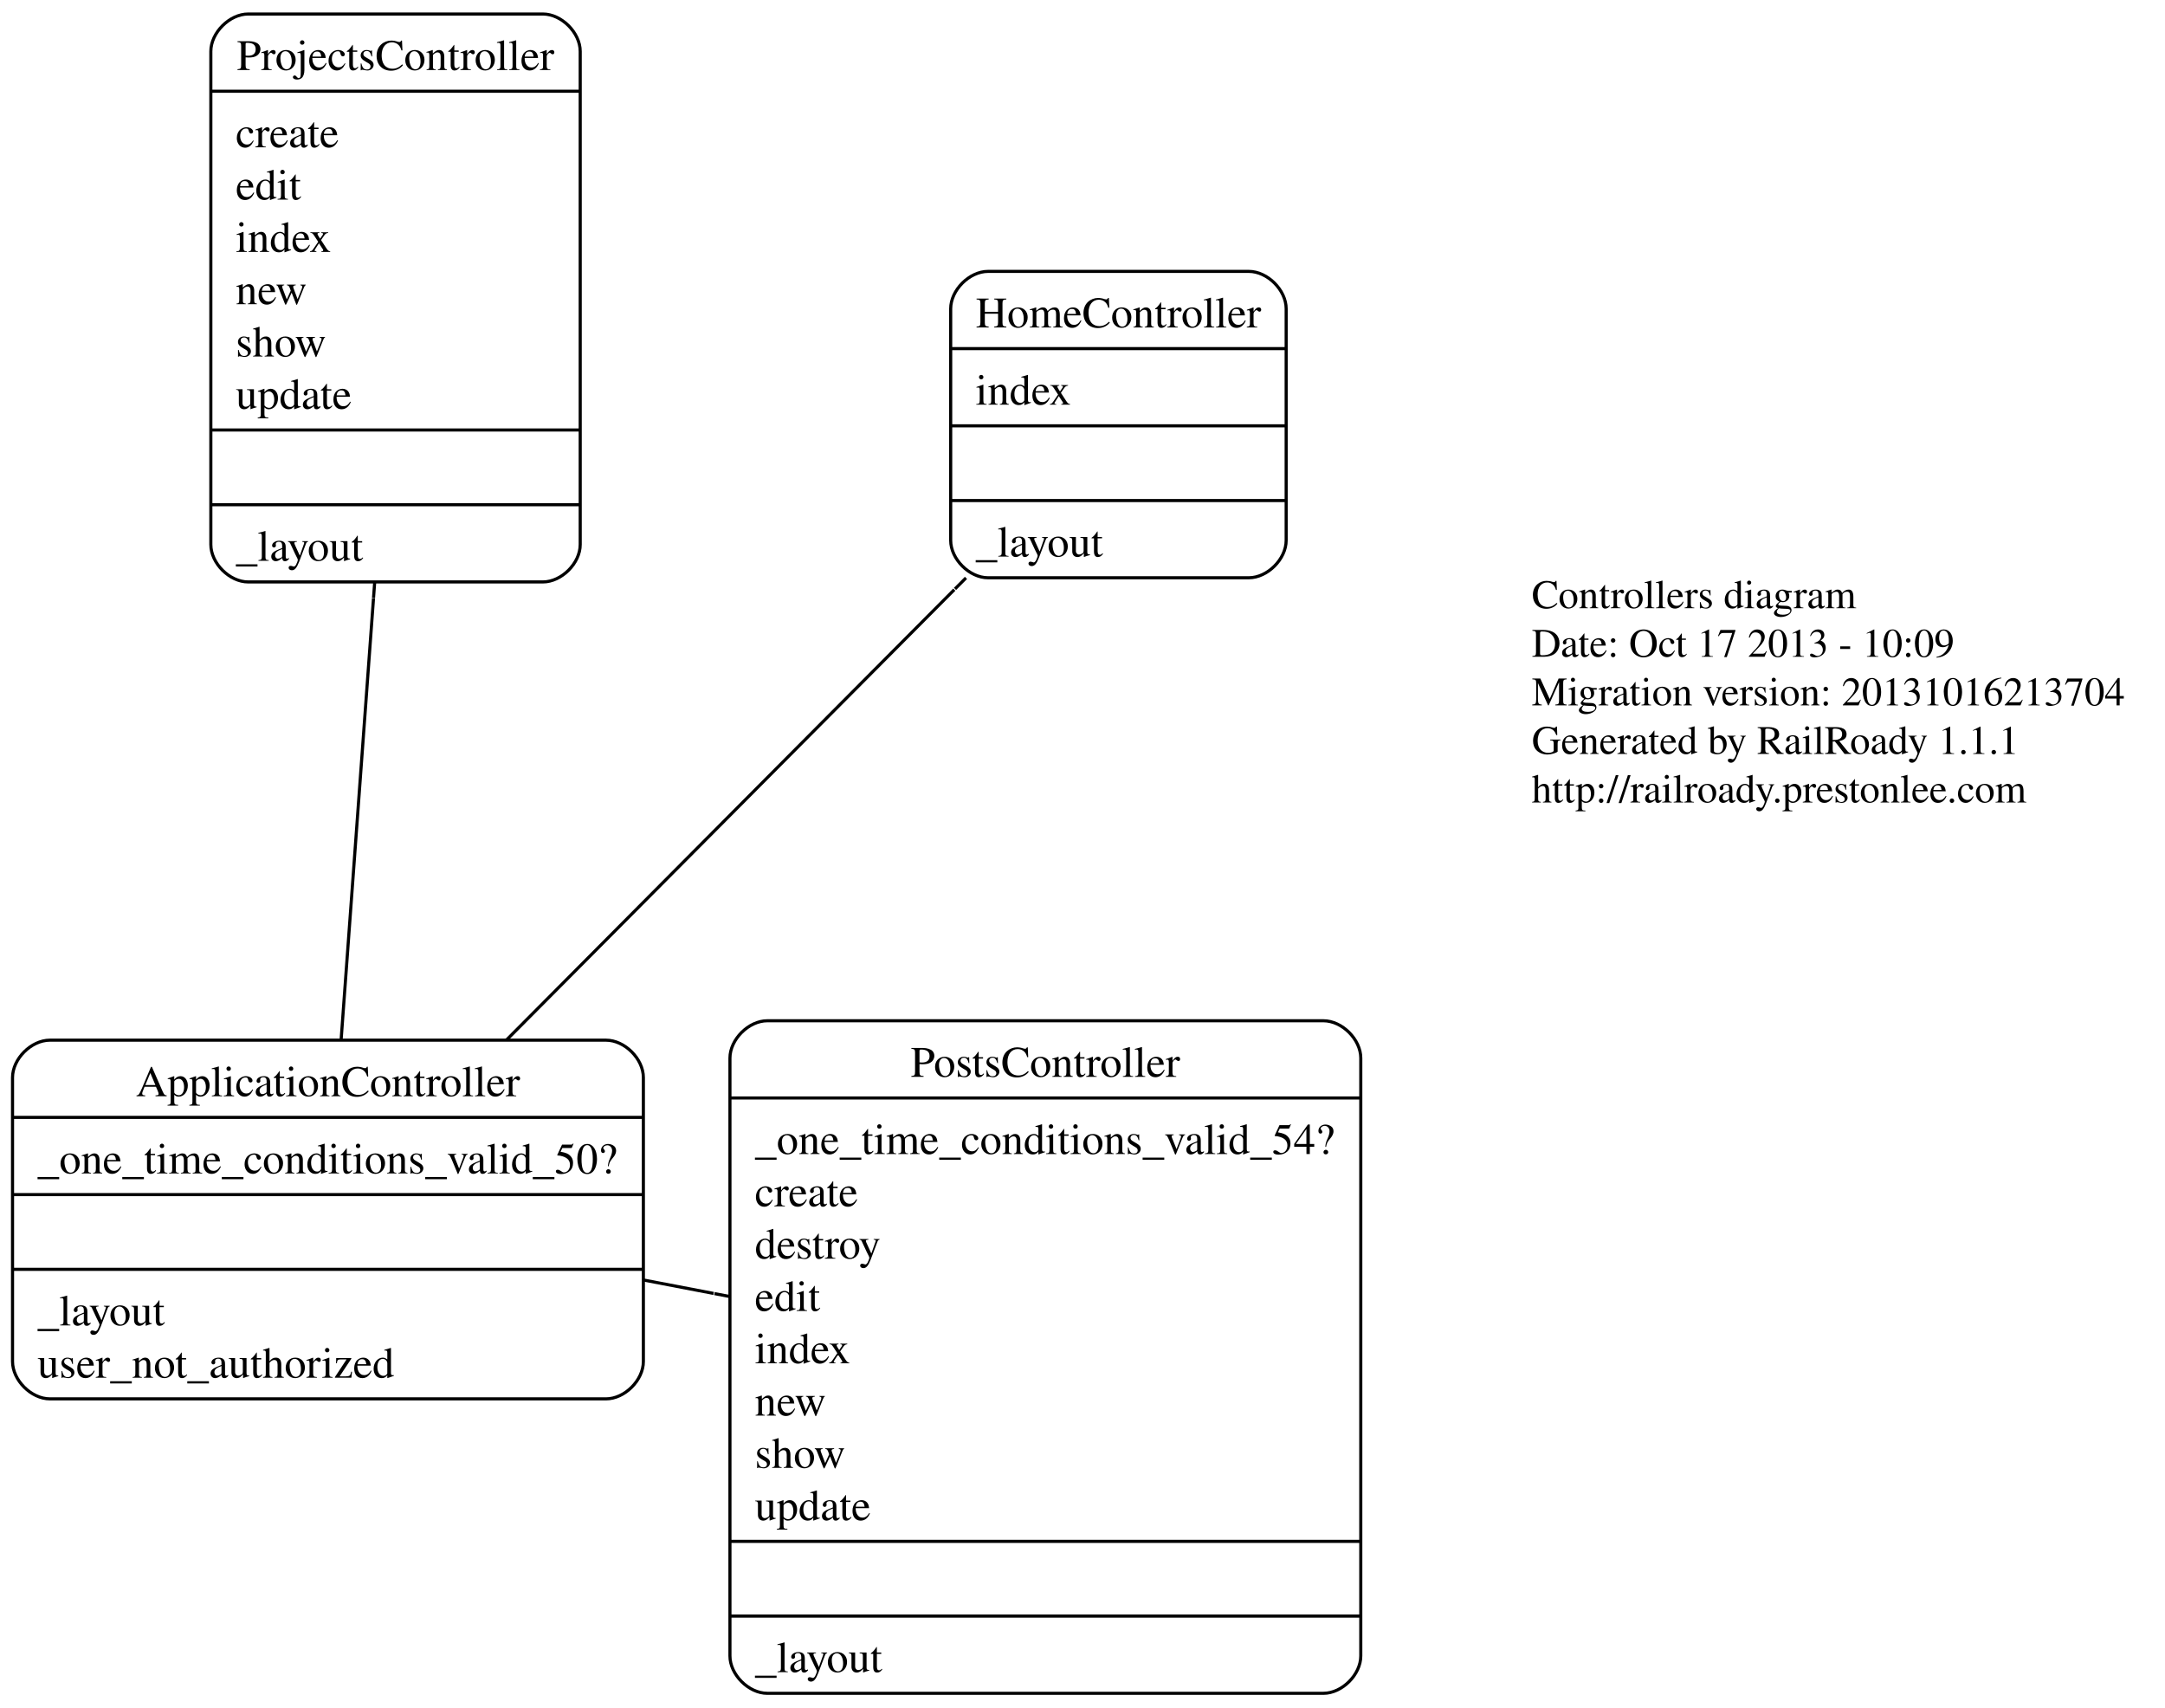
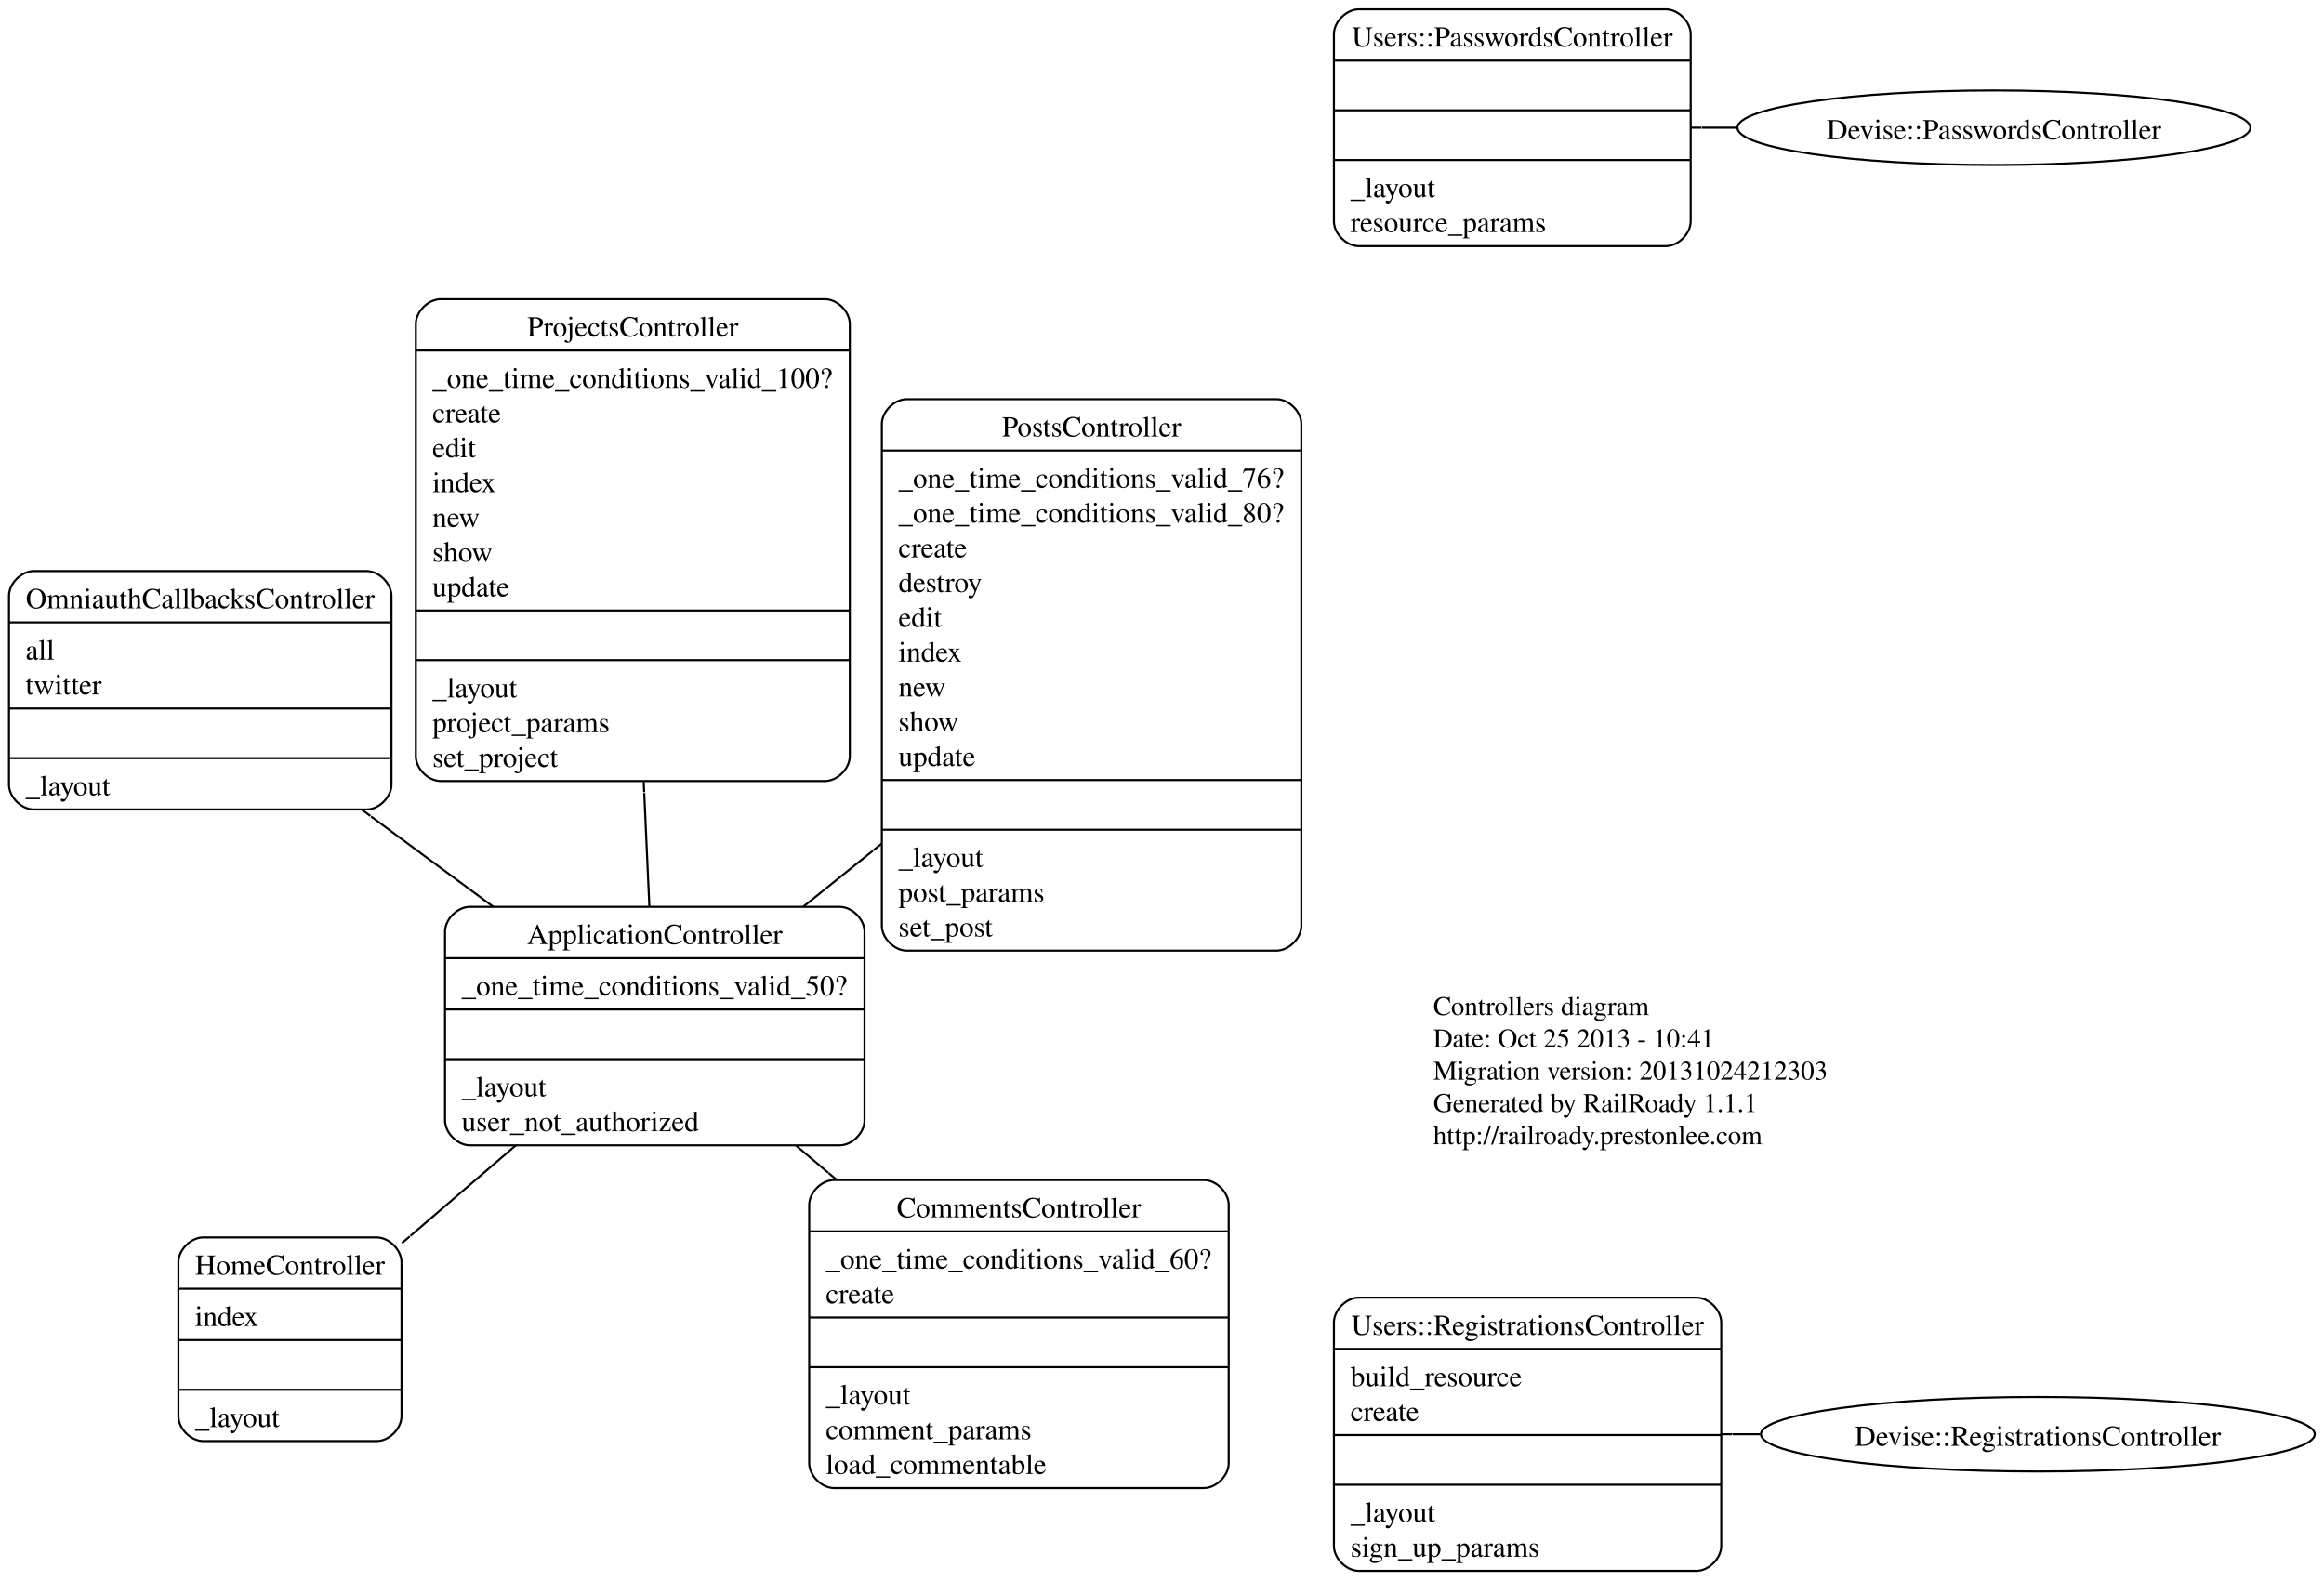
- <svg xmlns="http://www.w3.org/2000/svg" width="695pt" height="548pt" viewBox="0.00 0.00 695.38 548.34">
-   <g id="graph0" class="graph" transform="scale(1 1) rotate(0) translate(4 544.336)">
-     <polygon fill="white" stroke="white" points="-4,4 -4,-544.336 691.375,-544.336 691.375,4 -4,4" />
+ <svg xmlns="http://www.w3.org/2000/svg" width="1122pt" height="763pt" viewBox="0.00 0.00 1121.90 763.40">
+   <g id="graph0" class="graph" transform="scale(1 1) rotate(0) translate(4 759.4)">
+     <polygon fill="white" stroke="white" points="-4,4 -4,-759.4 1117.9,-759.4 1117.9,4 -4,4" />
    <g id="node1" class="node">
-       <text text-anchor="start" x="488" y="-349" font-family="Times,serif" font-size="13.00">Controllers diagram</text>
-       <text text-anchor="start" x="488" y="-333.4" font-family="Times,serif" font-size="13.00">Date: Oct 17 2013 - 10:09</text>
-       <text text-anchor="start" x="488" y="-317.8" font-family="Times,serif" font-size="13.00">Migration version: 20131016213704</text>
-       <text text-anchor="start" x="488" y="-302.2" font-family="Times,serif" font-size="13.00">Generated by RailRoady 1.1.1</text>
-       <text text-anchor="start" x="488" y="-286.6" font-family="Times,serif" font-size="13.00">http://railroady.prestonlee.com</text>
+       <text text-anchor="start" x="688" y="-269" font-family="Times,serif" font-size="13.00">Controllers diagram</text>
+       <text text-anchor="start" x="688" y="-253.4" font-family="Times,serif" font-size="13.00">Date: Oct 25 2013 - 10:41</text>
+       <text text-anchor="start" x="688" y="-237.8" font-family="Times,serif" font-size="13.00">Migration version: 20131024212303</text>
+       <text text-anchor="start" x="688" y="-222.2" font-family="Times,serif" font-size="13.00">Generated by RailRoady 1.1.1</text>
+       <text text-anchor="start" x="688" y="-206.6" font-family="Times,serif" font-size="13.00">http://railroady.prestonlee.com</text>
    </g>
    <g id="node2" class="node">
-       <path fill="none" stroke="black" d="M12,-95.065C12,-95.065 190.635,-95.065 190.635,-95.065 196.635,-95.065 202.635,-101.065 202.635,-107.065 202.635,-107.065 202.635,-198.265 202.635,-198.265 202.635,-204.265 196.635,-210.265 190.635,-210.265 190.635,-210.265 12,-210.265 12,-210.265 6,-210.265 2.84217e-14,-204.265 2.84217e-14,-198.265 2.84217e-14,-198.265 2.84217e-14,-107.065 2.84217e-14,-107.065 2.84217e-14,-101.065 6,-95.065 12,-95.065" />
-       <text text-anchor="middle" x="101.317" y="-192.265" font-family="Times,serif" font-size="14.00">ApplicationController</text>
-       <polyline fill="none" stroke="black" points="2.84217e-14,-185.465 202.635,-185.465 " />
-       <text text-anchor="start" x="8" y="-167.465" font-family="Times,serif" font-size="14.00">_one_time_conditions_valid_50?</text>
-       <polyline fill="none" stroke="black" points="2.84217e-14,-160.665 202.635,-160.665 " />
-       <polyline fill="none" stroke="black" points="2.84217e-14,-136.665 202.635,-136.665 " />
-       <text text-anchor="start" x="8" y="-118.665" font-family="Times,serif" font-size="14.00">_layout</text>
-       <text text-anchor="start" x="8" y="-101.865" font-family="Times,serif" font-size="14.00">user_not_authorized</text>
+       <path fill="none" stroke="black" d="M222.617,-206.092C222.617,-206.092 401.252,-206.092 401.252,-206.092 407.252,-206.092 413.252,-212.092 413.252,-218.092 413.252,-218.092 413.252,-309.292 413.252,-309.292 413.252,-315.292 407.252,-321.292 401.252,-321.292 401.252,-321.292 222.617,-321.292 222.617,-321.292 216.617,-321.292 210.617,-315.292 210.617,-309.292 210.617,-309.292 210.617,-218.092 210.617,-218.092 210.617,-212.092 216.617,-206.092 222.617,-206.092" />
+       <text text-anchor="middle" x="311.934" y="-303.292" font-family="Times,serif" font-size="14.00">ApplicationController</text>
+       <polyline fill="none" stroke="black" points="210.617,-296.492 413.252,-296.492 " />
+       <text text-anchor="start" x="218.617" y="-278.492" font-family="Times,serif" font-size="14.00">_one_time_conditions_valid_50?</text>
+       <polyline fill="none" stroke="black" points="210.617,-271.692 413.252,-271.692 " />
+       <polyline fill="none" stroke="black" points="210.617,-247.692 413.252,-247.692 " />
+       <text text-anchor="start" x="218.617" y="-229.692" font-family="Times,serif" font-size="14.00">_layout</text>
+       <text text-anchor="start" x="218.617" y="-212.892" font-family="Times,serif" font-size="14.00">user_not_authorized</text>
    </g>
    <g id="node3" class="node">
-       <path fill="none" stroke="black" d="M313.35,-358.774C313.35,-358.774 397.109,-358.774 397.109,-358.774 403.109,-358.774 409.109,-364.774 409.109,-370.774 409.109,-370.774 409.109,-445.174 409.109,-445.174 409.109,-451.174 403.109,-457.174 397.109,-457.174 397.109,-457.174 313.35,-457.174 313.35,-457.174 307.35,-457.174 301.35,-451.174 301.35,-445.174 301.35,-445.174 301.35,-370.774 301.35,-370.774 301.35,-364.774 307.35,-358.774 313.35,-358.774" />
-       <text text-anchor="middle" x="355.229" y="-439.174" font-family="Times,serif" font-size="14.00">HomeController</text>
-       <polyline fill="none" stroke="black" points="301.35,-432.374 409.109,-432.374 " />
-       <text text-anchor="start" x="309.35" y="-414.374" font-family="Times,serif" font-size="14.00">index</text>
-       <polyline fill="none" stroke="black" points="301.35,-407.574 409.109,-407.574 " />
-       <polyline fill="none" stroke="black" points="301.35,-383.574 409.109,-383.574 " />
-       <text text-anchor="start" x="309.35" y="-365.574" font-family="Times,serif" font-size="14.00">_layout</text>
+       <path fill="none" stroke="black" d="M398.538,-40.5C398.538,-40.5 577.173,-40.5 577.173,-40.5 583.173,-40.5 589.173,-46.5 589.173,-52.5 589.173,-52.5 589.173,-177.3 589.173,-177.3 589.173,-183.3 583.173,-189.3 577.173,-189.3 577.173,-189.3 398.538,-189.3 398.538,-189.3 392.538,-189.3 386.538,-183.3 386.538,-177.3 386.538,-177.3 386.538,-52.5 386.538,-52.5 386.538,-46.5 392.538,-40.5 398.538,-40.5" />
+       <text text-anchor="middle" x="487.855" y="-171.3" font-family="Times,serif" font-size="14.00">CommentsController</text>
+       <polyline fill="none" stroke="black" points="386.538,-164.5 589.173,-164.5 " />
+       <text text-anchor="start" x="394.538" y="-146.5" font-family="Times,serif" font-size="14.00">_one_time_conditions_valid_60?</text>
+       <text text-anchor="start" x="394.538" y="-129.7" font-family="Times,serif" font-size="14.00">create</text>
+       <polyline fill="none" stroke="black" points="386.538,-122.9 589.173,-122.9 " />
+       <polyline fill="none" stroke="black" points="386.538,-98.9 589.173,-98.9 " />
+       <text text-anchor="start" x="394.538" y="-80.9" font-family="Times,serif" font-size="14.00">_layout</text>
+       <text text-anchor="start" x="394.538" y="-64.1" font-family="Times,serif" font-size="14.00">comment_params</text>
+       <text text-anchor="start" x="394.538" y="-47.3" font-family="Times,serif" font-size="14.00">load_commentable</text>
    </g>
    <g id="edge1" class="edge">
-       <path fill="none" stroke="black" d="M158.617,-210.28C201.779,-253.68 260.5,-312.724 302.506,-354.961" />
-       <polyline fill="none" stroke="black" points="306.263,-358.739 302.737,-355.194 " />
+       <path fill="none" stroke="black" d="M380.202,-205.952C385.281,-201.656 390.453,-197.282 395.645,-192.891" />
+       <polyline fill="none" stroke="black" points="399.618,-189.53 395.8,-192.759 " />
    </g>
    <g id="node4" class="node">
-       <path fill="none" stroke="black" d="M242.443,-0.5C242.443,-0.5 421.077,-0.5 421.077,-0.5 427.077,-0.5 433.077,-6.5 433.077,-12.5 433.077,-12.5 433.077,-204.5 433.077,-204.5 433.077,-210.5 427.077,-216.5 421.077,-216.5 421.077,-216.5 242.443,-216.5 242.443,-216.5 236.443,-216.5 230.443,-210.5 230.443,-204.5 230.443,-204.5 230.443,-12.5 230.443,-12.5 230.443,-6.5 236.443,-0.5 242.443,-0.5" />
-       <text text-anchor="middle" x="331.76" y="-198.5" font-family="Times,serif" font-size="14.00">PostsController</text>
-       <polyline fill="none" stroke="black" points="230.443,-191.7 433.077,-191.7 " />
-       <text text-anchor="start" x="238.443" y="-173.7" font-family="Times,serif" font-size="14.00">_one_time_conditions_valid_54?</text>
-       <text text-anchor="start" x="238.443" y="-156.9" font-family="Times,serif" font-size="14.00">create</text>
-       <text text-anchor="start" x="238.443" y="-140.1" font-family="Times,serif" font-size="14.00">destroy</text>
-       <text text-anchor="start" x="238.443" y="-123.3" font-family="Times,serif" font-size="14.00">edit</text>
-       <text text-anchor="start" x="238.443" y="-106.5" font-family="Times,serif" font-size="14.00">index</text>
-       <text text-anchor="start" x="238.443" y="-89.7" font-family="Times,serif" font-size="14.00">new</text>
-       <text text-anchor="start" x="238.443" y="-72.9" font-family="Times,serif" font-size="14.00">show</text>
-       <text text-anchor="start" x="238.443" y="-56.1" font-family="Times,serif" font-size="14.00">update</text>
-       <polyline fill="none" stroke="black" points="230.443,-49.3 433.077,-49.3 " />
-       <polyline fill="none" stroke="black" points="230.443,-25.3 433.077,-25.3 " />
-       <text text-anchor="start" x="238.443" y="-7.3" font-family="Times,serif" font-size="14.00">_layout</text>
+       <path fill="none" stroke="black" d="M93.842,-63.184C93.842,-63.184 177.601,-63.184 177.601,-63.184 183.601,-63.184 189.601,-69.184 189.601,-75.184 189.601,-75.184 189.601,-149.584 189.601,-149.584 189.601,-155.584 183.601,-161.584 177.601,-161.584 177.601,-161.584 93.842,-161.584 93.842,-161.584 87.842,-161.584 81.842,-155.584 81.842,-149.584 81.842,-149.584 81.842,-75.184 81.842,-75.184 81.842,-69.184 87.842,-63.184 93.842,-63.184" />
+       <text text-anchor="middle" x="135.722" y="-143.584" font-family="Times,serif" font-size="14.00">HomeController</text>
+       <polyline fill="none" stroke="black" points="81.842,-136.784 189.601,-136.784 " />
+       <text text-anchor="start" x="89.842" y="-118.784" font-family="Times,serif" font-size="14.00">index</text>
+       <polyline fill="none" stroke="black" points="81.842,-111.984 189.601,-111.984 " />
+       <polyline fill="none" stroke="black" points="81.842,-87.984 189.601,-87.984 " />
+       <text text-anchor="start" x="89.842" y="-69.984" font-family="Times,serif" font-size="14.00">_layout</text>
    </g>
    <g id="edge2" class="edge">
-       <path fill="none" stroke="black" d="M202.728,-133.23C210.185,-131.8 217.719,-130.356 225.205,-128.922" />
-       <polyline fill="none" stroke="black" points="230.378,-127.93 225.467,-128.872 " />
+       <path fill="none" stroke="black" d="M244.813,-206.058C228.046,-191.661 210.203,-176.339 193.909,-162.348" />
+       <polyline fill="none" stroke="black" points="189.801,-158.821 193.595,-162.078 " />
    </g>
    <g id="node5" class="node">
-       <path fill="none" stroke="black" d="M75.699,-357.436C75.699,-357.436 170.347,-357.436 170.347,-357.436 176.347,-357.436 182.347,-363.436 182.347,-369.436 182.347,-369.436 182.347,-527.836 182.347,-527.836 182.347,-533.836 176.347,-539.836 170.347,-539.836 170.347,-539.836 75.699,-539.836 75.699,-539.836 69.699,-539.836 63.699,-533.836 63.699,-527.836 63.699,-527.836 63.699,-369.436 63.699,-369.436 63.699,-363.436 69.699,-357.436 75.699,-357.436" />
-       <text text-anchor="middle" x="123.023" y="-521.836" font-family="Times,serif" font-size="14.00">ProjectsController</text>
-       <polyline fill="none" stroke="black" points="63.699,-515.036 182.347,-515.036 " />
-       <text text-anchor="start" x="71.699" y="-497.036" font-family="Times,serif" font-size="14.00">create</text>
-       <text text-anchor="start" x="71.699" y="-480.236" font-family="Times,serif" font-size="14.00">edit</text>
-       <text text-anchor="start" x="71.699" y="-463.436" font-family="Times,serif" font-size="14.00">index</text>
-       <text text-anchor="start" x="71.699" y="-446.636" font-family="Times,serif" font-size="14.00">new</text>
-       <text text-anchor="start" x="71.699" y="-429.836" font-family="Times,serif" font-size="14.00">show</text>
-       <text text-anchor="start" x="71.699" y="-413.036" font-family="Times,serif" font-size="14.00">update</text>
-       <polyline fill="none" stroke="black" points="63.699,-406.236 182.347,-406.236 " />
-       <polyline fill="none" stroke="black" points="63.699,-382.236 182.347,-382.236 " />
-       <text text-anchor="start" x="71.699" y="-364.236" font-family="Times,serif" font-size="14.00">_layout</text>
+       <path fill="none" stroke="black" d="M12,-368.319C12,-368.319 172.745,-368.319 172.745,-368.319 178.745,-368.319 184.745,-374.319 184.745,-380.319 184.745,-380.319 184.745,-471.519 184.745,-471.519 184.745,-477.519 178.745,-483.519 172.745,-483.519 172.745,-483.519 12,-483.519 12,-483.519 6,-483.519 0,-477.519 0,-471.519 0,-471.519 0,-380.319 0,-380.319 0,-374.319 6,-368.319 12,-368.319" />
+       <text text-anchor="middle" x="92.373" y="-465.519" font-family="Times,serif" font-size="14.00">OmniauthCallbacksController</text>
+       <polyline fill="none" stroke="black" points="0,-458.719 184.745,-458.719 " />
+       <text text-anchor="start" x="8" y="-440.719" font-family="Times,serif" font-size="14.00">all</text>
+       <text text-anchor="start" x="8" y="-423.919" font-family="Times,serif" font-size="14.00">twitter</text>
+       <polyline fill="none" stroke="black" points="0,-417.119 184.745,-417.119 " />
+       <polyline fill="none" stroke="black" points="0,-393.119 184.745,-393.119 " />
+       <text text-anchor="start" x="8" y="-375.119" font-family="Times,serif" font-size="14.00">_layout</text>
    </g>
    <g id="edge3" class="edge">
-       <path fill="none" stroke="black" d="M105.554,-210.434C108.506,-250.688 112.514,-305.343 115.947,-352.147" />
-       <polyline fill="none" stroke="black" points="116.32,-357.231 115.954,-352.244 " />
+       <path fill="none" stroke="black" d="M233.907,-321.344C214.77,-335.484 194.225,-350.664 174.885,-364.954" />
+       <polyline fill="none" stroke="black" points="170.518,-368.18 174.54,-365.208 " />
+     </g>
+     <g id="node6" class="node">
+       <path fill="none" stroke="black" d="M433.629,-300.145C433.629,-300.145 612.263,-300.145 612.263,-300.145 618.263,-300.145 624.263,-306.145 624.263,-312.145 624.263,-312.145 624.263,-554.545 624.263,-554.545 624.263,-560.545 618.263,-566.545 612.263,-566.545 612.263,-566.545 433.629,-566.545 433.629,-566.545 427.629,-566.545 421.629,-560.545 421.629,-554.545 421.629,-554.545 421.629,-312.145 421.629,-312.145 421.629,-306.145 427.629,-300.145 433.629,-300.145" />
+       <text text-anchor="middle" x="522.946" y="-548.545" font-family="Times,serif" font-size="14.00">PostsController</text>
+       <polyline fill="none" stroke="black" points="421.629,-541.745 624.263,-541.745 " />
+       <text text-anchor="start" x="429.629" y="-523.745" font-family="Times,serif" font-size="14.00">_one_time_conditions_valid_76?</text>
+       <text text-anchor="start" x="429.629" y="-506.945" font-family="Times,serif" font-size="14.00">_one_time_conditions_valid_80?</text>
+       <text text-anchor="start" x="429.629" y="-490.145" font-family="Times,serif" font-size="14.00">create</text>
+       <text text-anchor="start" x="429.629" y="-473.345" font-family="Times,serif" font-size="14.00">destroy</text>
+       <text text-anchor="start" x="429.629" y="-456.545" font-family="Times,serif" font-size="14.00">edit</text>
+       <text text-anchor="start" x="429.629" y="-439.745" font-family="Times,serif" font-size="14.00">index</text>
+       <text text-anchor="start" x="429.629" y="-422.945" font-family="Times,serif" font-size="14.00">new</text>
+       <text text-anchor="start" x="429.629" y="-406.145" font-family="Times,serif" font-size="14.00">show</text>
+       <text text-anchor="start" x="429.629" y="-389.345" font-family="Times,serif" font-size="14.00">update</text>
+       <polyline fill="none" stroke="black" points="421.629,-382.545 624.263,-382.545 " />
+       <polyline fill="none" stroke="black" points="421.629,-358.545 624.263,-358.545 " />
+       <text text-anchor="start" x="429.629" y="-340.545" font-family="Times,serif" font-size="14.00">_layout</text>
+       <text text-anchor="start" x="429.629" y="-323.745" font-family="Times,serif" font-size="14.00">post_params</text>
+       <text text-anchor="start" x="429.629" y="-306.945" font-family="Times,serif" font-size="14.00">set_post</text>
+     </g>
+     <g id="edge4" class="edge">
+       <path fill="none" stroke="black" d="M383.668,-321.366C394.521,-330.092 405.908,-339.247 417.297,-348.404" />
+       <polyline fill="none" stroke="black" points="421.493,-351.777 417.596,-348.644 " />
+     </g>
+     <g id="node7" class="node">
+       <path fill="none" stroke="black" d="M208.511,-382.064C208.511,-382.064 394.146,-382.064 394.146,-382.064 400.146,-382.064 406.146,-388.064 406.146,-394.064 406.146,-394.064 406.146,-602.864 406.146,-602.864 406.146,-608.864 400.146,-614.864 394.146,-614.864 394.146,-614.864 208.511,-614.864 208.511,-614.864 202.511,-614.864 196.511,-608.864 196.511,-602.864 196.511,-602.864 196.511,-394.064 196.511,-394.064 196.511,-388.064 202.511,-382.064 208.511,-382.064" />
+       <text text-anchor="middle" x="301.329" y="-596.864" font-family="Times,serif" font-size="14.00">ProjectsController</text>
+       <polyline fill="none" stroke="black" points="196.511,-590.064 406.146,-590.064 " />
+       <text text-anchor="start" x="204.511" y="-572.064" font-family="Times,serif" font-size="14.00">_one_time_conditions_valid_100?</text>
+       <text text-anchor="start" x="204.511" y="-555.264" font-family="Times,serif" font-size="14.00">create</text>
+       <text text-anchor="start" x="204.511" y="-538.464" font-family="Times,serif" font-size="14.00">edit</text>
+       <text text-anchor="start" x="204.511" y="-521.664" font-family="Times,serif" font-size="14.00">index</text>
+       <text text-anchor="start" x="204.511" y="-504.864" font-family="Times,serif" font-size="14.00">new</text>
+       <text text-anchor="start" x="204.511" y="-488.064" font-family="Times,serif" font-size="14.00">show</text>
+       <text text-anchor="start" x="204.511" y="-471.264" font-family="Times,serif" font-size="14.00">update</text>
+       <polyline fill="none" stroke="black" points="196.511,-464.464 406.146,-464.464 " />
+       <polyline fill="none" stroke="black" points="196.511,-440.464 406.146,-440.464 " />
+       <text text-anchor="start" x="204.511" y="-422.464" font-family="Times,serif" font-size="14.00">_layout</text>
+       <text text-anchor="start" x="204.511" y="-405.664" font-family="Times,serif" font-size="14.00">project_params</text>
+       <text text-anchor="start" x="204.511" y="-388.864" font-family="Times,serif" font-size="14.00">set_project</text>
+     </g>
+     <g id="edge5" class="edge">
+       <path fill="none" stroke="black" d="M309.326,-321.425C308.569,-338.178 307.713,-357.14 306.849,-376.272" />
+       <polyline fill="none" stroke="black" points="306.605,-381.671 306.83,-376.676 " />
+     </g>
+     <g id="node8" class="node">
+       <path fill="none" stroke="black" d="M652,-640.5C652,-640.5 800.324,-640.5 800.324,-640.5 806.324,-640.5 812.324,-646.5 812.324,-652.5 812.324,-652.5 812.324,-742.9 812.324,-742.9 812.324,-748.9 806.324,-754.9 800.324,-754.9 800.324,-754.9 652,-754.9 652,-754.9 646,-754.9 640,-748.9 640,-742.9 640,-742.9 640,-652.5 640,-652.5 640,-646.5 646,-640.5 652,-640.5" />
+       <text text-anchor="middle" x="726.162" y="-736.9" font-family="Times,serif" font-size="14.00">Users::PasswordsController</text>
+       <polyline fill="none" stroke="black" points="640,-730.1 812.324,-730.1 " />
+       <polyline fill="none" stroke="black" points="640,-706.1 812.324,-706.1 " />
+       <polyline fill="none" stroke="black" points="640,-682.1 812.324,-682.1 " />
+       <text text-anchor="start" x="648" y="-664.1" font-family="Times,serif" font-size="14.00">_layout</text>
+       <text text-anchor="start" x="648" y="-647.3" font-family="Times,serif" font-size="14.00">resource_params</text>
+     </g>
+     <g id="node9" class="node">
+       <path fill="none" stroke="black" d="M652,-0.5C652,-0.5 815.09,-0.5 815.09,-0.5 821.09,-0.5 827.09,-6.5 827.09,-12.5 827.09,-12.5 827.09,-120.5 827.09,-120.5 827.09,-126.5 821.09,-132.5 815.09,-132.5 815.09,-132.5 652,-132.5 652,-132.5 646,-132.5 640,-126.5 640,-120.5 640,-120.5 640,-12.5 640,-12.5 640,-6.5 646,-0.5 652,-0.5" />
+       <text text-anchor="middle" x="733.545" y="-114.5" font-family="Times,serif" font-size="14.00">Users::RegistrationsController</text>
+       <polyline fill="none" stroke="black" points="640,-107.7 827.09,-107.7 " />
+       <text text-anchor="start" x="648" y="-89.7" font-family="Times,serif" font-size="14.00">build_resource</text>
+       <text text-anchor="start" x="648" y="-72.9" font-family="Times,serif" font-size="14.00">create</text>
+       <polyline fill="none" stroke="black" points="640,-66.1 827.09,-66.1 " />
+       <polyline fill="none" stroke="black" points="640,-42.1 827.09,-42.1 " />
+       <text text-anchor="start" x="648" y="-24.1" font-family="Times,serif" font-size="14.00">_layout</text>
+       <text text-anchor="start" x="648" y="-7.3" font-family="Times,serif" font-size="14.00">sign_up_params</text>
+     </g>
+     <g id="node10" class="node">
+       <ellipse fill="none" stroke="black" cx="958.8" cy="-697.699" rx="123.88" ry="18" />
+       <text text-anchor="middle" x="958.8" y="-692.099" font-family="Times,serif" font-size="14.00">Devise::PasswordsController</text>
+     </g>
+     <g id="edge6" class="edge">
+       <path fill="none" stroke="black" d="M834.988,-697.7C829.173,-697.7 823.383,-697.7 817.676,-697.7" />
+       <polyline fill="none" stroke="black" points="812.46,-697.7 817.46,-697.7 " />
+     </g>
+     <g id="node11" class="node">
+       <ellipse fill="none" stroke="black" cx="980.021" cy="-66.498" rx="133.75" ry="18" />
+       <text text-anchor="middle" x="980.021" y="-60.898" font-family="Times,serif" font-size="14.00">Devise::RegistrationsController</text>
+     </g>
+     <g id="edge7" class="edge">
+       <path fill="none" stroke="black" d="M845.964,-66.499C841.419,-66.499 836.895,-66.499 832.414,-66.499" />
+       <polyline fill="none" stroke="black" points="827.177,-66.499 832.177,-66.499 " />
    </g>
  </g>
</svg>
